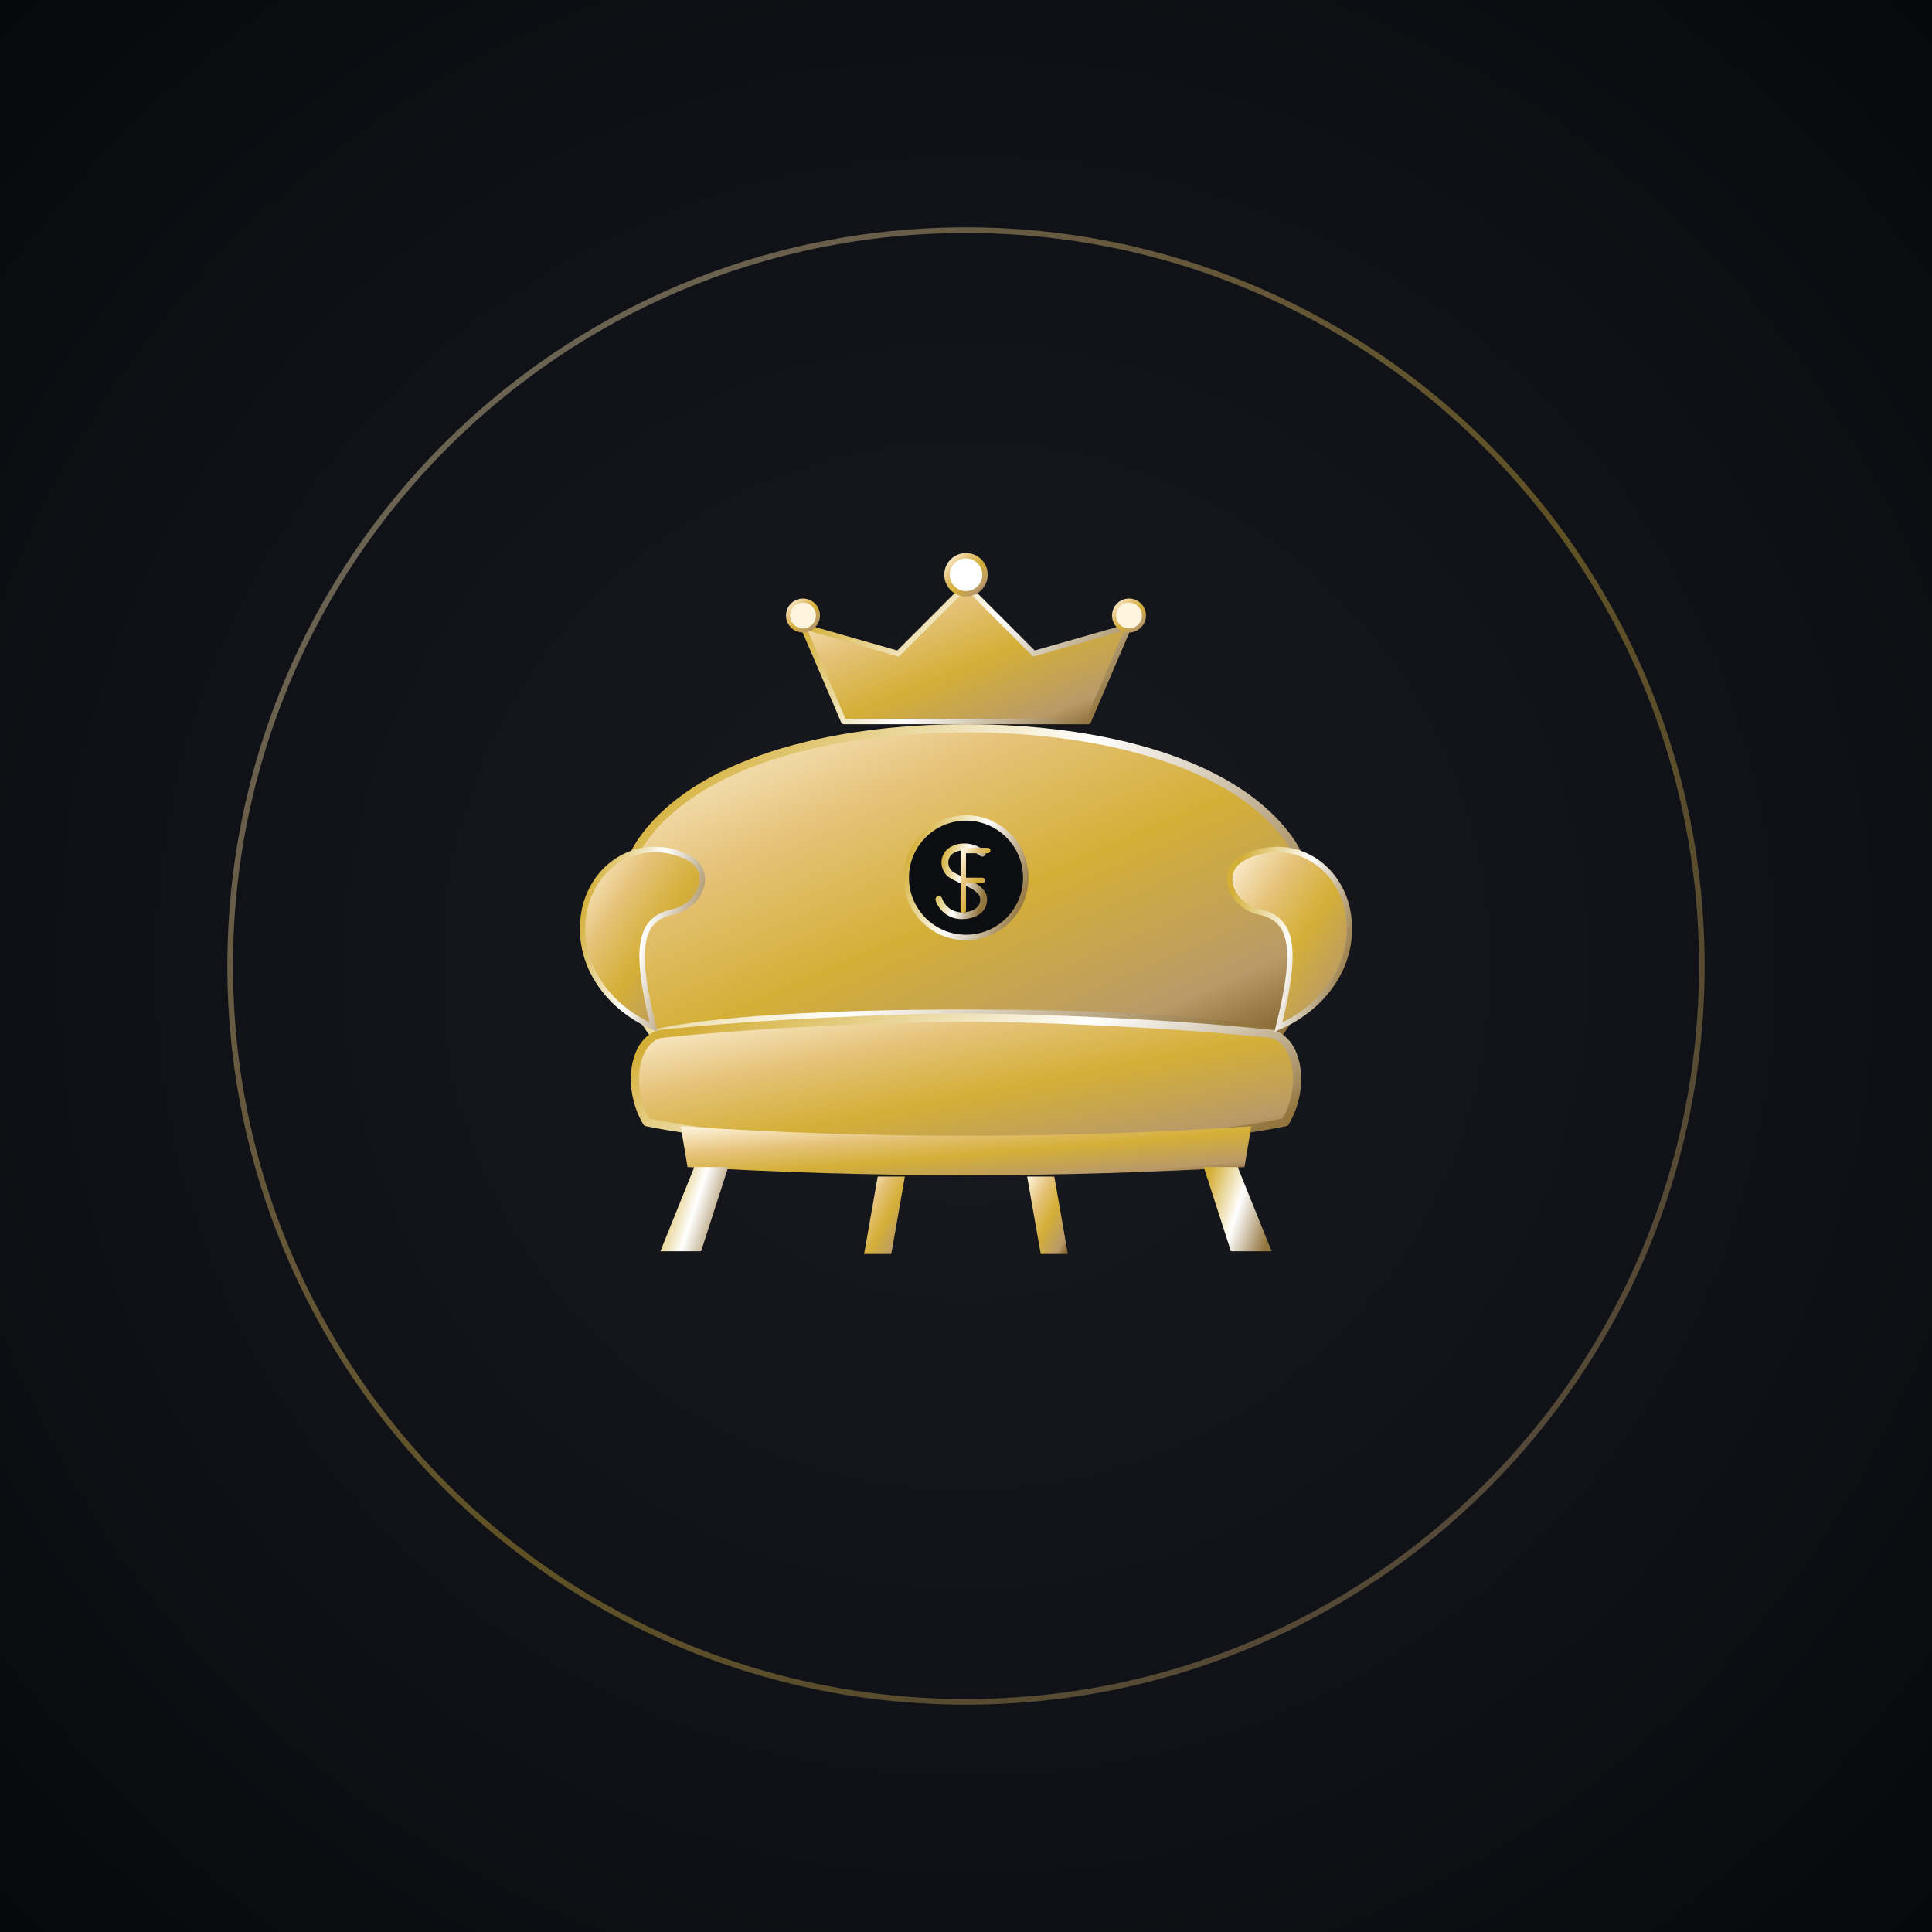
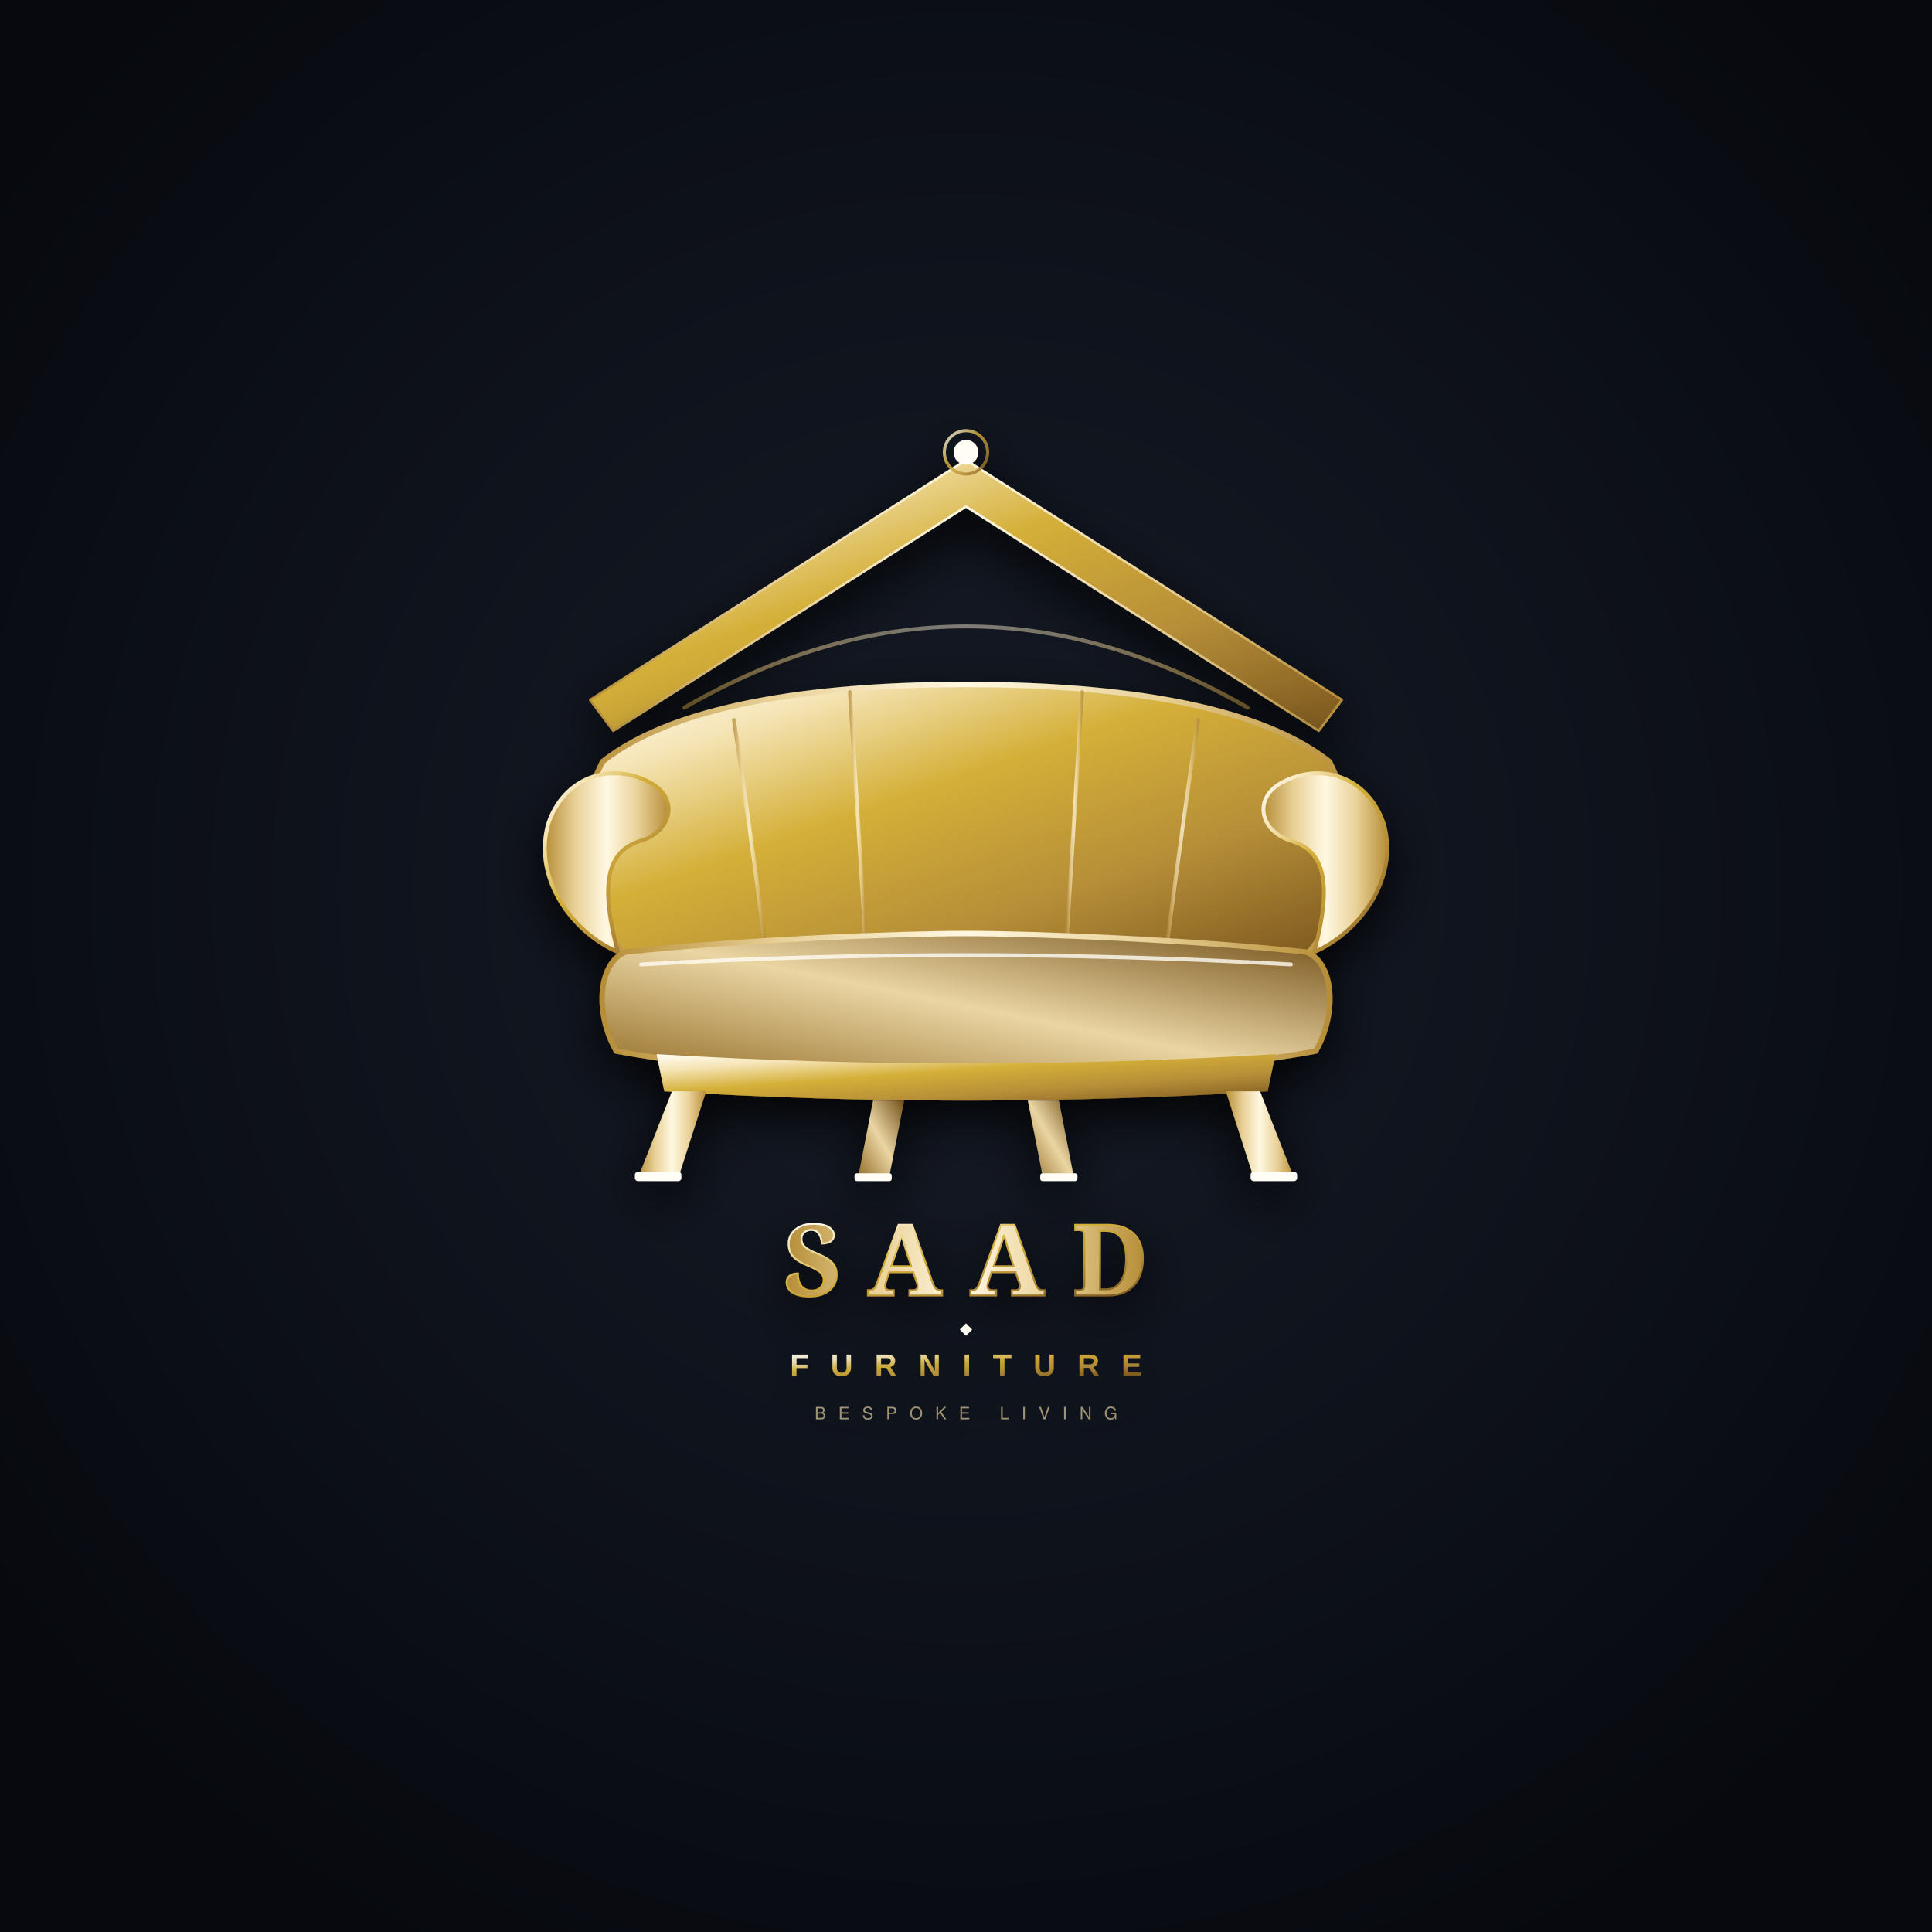
<svg xmlns="http://www.w3.org/2000/svg" viewBox="0 0 1024 1024" width="1024" height="1024">
  <defs>
-     <linearGradient id="mGoldGrad" x1="0%" y1="0%" x2="100%" y2="100%">
-       <stop offset="0%" stop-color="#FFF5DF" />
-       <stop offset="30%" stop-color="#E5C278" />
-       <stop offset="55%" stop-color="#D4AF37" />
-       <stop offset="85%" stop-color="#B99A68" />
-       <stop offset="100%" stop-color="#7A5C28" />
+     <linearGradient id="goldSheen" x1="0%" y1="0%" x2="100%" y2="100%">
+       <stop offset="0%" stop-color="#FFFDF5" />
+       <stop offset="18%" stop-color="#F5E4B5" />
+       <stop offset="42%" stop-color="#D4AF37" />
+       <stop offset="70%" stop-color="#B68E38" />
+       <stop offset="100%" stop-color="#7A561E" />
    </linearGradient>
-     <linearGradient id="mGoldSpecular" x1="0%" y1="30%" x2="100%" y2="70%">
-       <stop offset="0%" stop-color="#D4AF37" />
-       <stop offset="50%" stop-color="#FFFFFF" />
-       <stop offset="100%" stop-color="#93753E" />
+     <linearGradient id="goldRidge" x1="0%" y1="50%" x2="100%" y2="50%">
+       <stop offset="0%" stop-color="#B68E38" />
+       <stop offset="25%" stop-color="#E9D198" />
+       <stop offset="50%" stop-color="#FFF8E1" />
+       <stop offset="75%" stop-color="#E9D198" />
+       <stop offset="100%" stop-color="#B68E38" />
    </linearGradient>
-     <radialGradient id="mCharcoalVignette" cx="50%" cy="50%" r="70%">
-       <stop offset="0%" stop-color="#181A20" />
-       <stop offset="70%" stop-color="#0E1015" />
-       <stop offset="100%" stop-color="#07080B" />
+     <linearGradient id="goldAccent" x1="0%" y1="100%" x2="100%" y2="0%">
+       <stop offset="0%" stop-color="#916B25" />
+       <stop offset="50%" stop-color="#EAD5A3" />
+       <stop offset="100%" stop-color="#724F18" />
+     </linearGradient>
+     <radialGradient id="matteCanvas" cx="50%" cy="46%" r="62%">
+       <stop offset="0%" stop-color="#161B26" />
+       <stop offset="55%" stop-color="#0E121B" />
+       <stop offset="100%" stop-color="#07090E" />
    </radialGradient>
+     <filter id="softGlowShadow" x="-20%" y="-20%" width="140%" height="140%">
+       <feDropShadow dx="0" dy="12" stdDeviation="16" flood-color="#000000" flood-opacity="0.85" />
+     </filter>
  </defs>
-   <rect width="1024" height="1024" fill="url(#mCharcoalVignette)" />
-   <circle cx="512" cy="512" r="390" fill="none" stroke="url(#mGoldGrad)" stroke-width="3" opacity="0.4" />
-   <g transform="translate(512, 512) scale(0.72)">
-     <g transform="translate(0, -220)">
-       <path d="M -90,40 L -120,-30 L -50,-10 L 0,-60 L 50,-10 L 120,-30 L 90,40 Z" fill="url(#mGoldGrad)" stroke="url(#mGoldSpecular)" stroke-width="4" stroke-linejoin="round" />
-       <circle cx="0" cy="-68" r="14" fill="#FFFFFF" stroke="url(#mGoldGrad)" stroke-width="4" />
-       <circle cx="-120" cy="-38" r="11" fill="#FFF5DF" stroke="url(#mGoldGrad)" stroke-width="3" />
-       <circle cx="120" cy="-38" r="11" fill="#FFF5DF" stroke="url(#mGoldGrad)" stroke-width="3" />
+   <rect width="1024" height="1024" rx="0" fill="url(#matteCanvas)" />
+   <g transform="translate(512, 512) scale(0.82) translate(-512, -512)">
+     <g filter="url(#softGlowShadow)">
+       <path d="M 512,185 L 755,340 L 740,360 L 512,215 L 284,360 L 269,340 Z" fill="url(#goldSheen)" stroke="url(#goldRidge)" stroke-width="1.5" stroke-linejoin="round" />
+       <path d="M 330,345 Q 512,240 694,345" fill="none" stroke="url(#goldRidge)" stroke-width="2.5" opacity="0.45" stroke-linecap="round" />
+       <circle cx="512" cy="180" r="8" fill="#FFFDF5" />
+       <circle cx="512" cy="180" r="14" fill="none" stroke="url(#goldSheen)" stroke-width="2" opacity="0.8" />
    </g>
-     <path d="M -240,-90 C -200,-150 -100,-175 0,-175 C 100,-175 200,-150 240,-90 C 265,-50 260,10 230,50 C 190,40 100,35 0,35 C -100,35 -190,40 -230,50 C -260,10 -265,-50 -240,-90 Z" fill="url(#mGoldGrad)" stroke="url(#mGoldSpecular)" stroke-width="6" stroke-linejoin="round" />
-     <path d="M -225,50 C -150,42 -50,38 0,38 C 50,38 150,42 225,50 C 245,55 250,90 235,115 C 160,130 50,135 0,135 C -50,135 -160,130 -235,115 C -250,90 -245,55 -225,50 Z" fill="url(#mGoldGrad)" stroke="url(#mGoldSpecular)" stroke-width="6" stroke-linejoin="round" />
-     <path d="M -230,45 C -265,30 -290,-5 -280,-45 C -270,-80 -235,-95 -205,-80 C -185,-70 -195,-45 -215,-40 C -240,-35 -245,-15 -230,45 Z" fill="url(#mGoldGrad)" stroke="url(#mGoldSpecular)" stroke-width="4" />
-     <path d="M 230,45 C 265,30 290,-5 280,-45 C 270,-80 235,-95 205,-80 C 185,-70 195,-45 215,-40 C 240,-35 245,-15 230,45 Z" fill="url(#mGoldGrad)" stroke="url(#mGoldSpecular)" stroke-width="4" />
-     <path d="M -210,118 Q 0,132 210,118 L 205,148 Q 0,160 -205,148 Z" fill="url(#mGoldGrad)" />
-     <polygon points="-200,148 -225,210 -195,210 -175,148" fill="url(#mGoldSpecular)" />
-     <polygon points="200,148 225,210 195,210 175,148" fill="url(#mGoldSpecular)" />
-     <polygon points="-65,155 -75,212 -55,212 -45,155" fill="url(#mGoldGrad)" />
-     <polygon points="65,155 75,212 55,212 45,155" fill="url(#mGoldGrad)" />
-     <g transform="translate(0, -65)">
-       <circle cx="0" cy="0" r="44" fill="#0C0E12" stroke="url(#mGoldSpecular)" stroke-width="4" />
-       <path d="M 12,-18 C 6,-23 -3,-24 -9,-21 C -16,-18 -18,-9 -12,-3 C -4,3 13,6 13,16 C 13,25 4,28 -3,28 C -12,28 -18,22 -20,16" fill="none" stroke="url(#mGoldSpecular)" stroke-width="5" stroke-linecap="round" stroke-linejoin="round" />
-       <path d="M -2,-20 L 16,-20 M -2,-20 L -2,24 M -2,2 L 12,2" fill="none" stroke="url(#mGoldGrad)" stroke-width="4" stroke-linecap="round" stroke-linejoin="round" />
+     <g transform="translate(512, 455)" filter="url(#softGlowShadow)">
+       <path d="M -235,-75 C -185,-115 -85,-125 0,-125 C 85,-125 185,-115 235,-75 C 255,-35 250,15 220,50 C 170,42 90,38 0,38 C -90,38 -170,42 -220,50 C -250,15 -255,-35 -235,-75 Z" fill="url(#goldSheen)" stroke="url(#goldRidge)" stroke-width="3.5" stroke-linejoin="round" />
+       <g stroke="url(#goldRidge)" stroke-width="2.5" stroke-linecap="round" opacity="0.75">
+         <line x1="0" y1="-123" x2="0" y2="38" />
+         <path d="M -75,-120 Q -70,-40 -65,40" />
+         <path d="M 75,-120 Q 70,-40 65,40" />
+         <path d="M -150,-102 Q -140,-35 -130,42" />
+         <path d="M 150,-102 Q 140,-35 130,42" />
+       </g>
+       <path d="M -225,48 C -255,35 -280,0 -270,-35 C -260,-65 -230,-75 -205,-62 C -185,-52 -190,-30 -210,-24 C -230,-18 -238,0 -225,48 Z" fill="url(#goldRidge)" stroke="url(#goldSheen)" stroke-width="2.5" />
+       <path d="M 225,48 C 255,35 280,0 270,-35 C 260,-65 230,-75 205,-62 C 185,-52 190,-30 210,-24 C 230,-18 238,0 225,48 Z" fill="url(#goldRidge)" stroke="url(#goldSheen)" stroke-width="2.5" />
+       <path d="M -220,48 C -145,40 -45,36 0,36 C 45,36 145,40 220,48 C 238,55 240,88 226,112 C 150,126 50,130 0,130 C -50,130 -150,126 -226,112 C -240,88 -238,55 -220,48 Z" fill="url(#goldAccent)" stroke="url(#goldRidge)" stroke-width="3.5" stroke-linejoin="round" />
+       <path d="M -210,56 Q 0,44 210,56" fill="none" stroke="#FFFDF5" stroke-width="2.5" opacity="0.8" stroke-linecap="round" />
+       <path d="M -200,114 Q 0,126 200,114 L 195,138 Q 0,150 -195,138 Z" fill="url(#goldSheen)" />
+       <polygon points="-190,138 -212,194 -186,194 -168,138" fill="url(#goldRidge)" />
+       <polygon points="190,138 212,194 186,194 168,138" fill="url(#goldRidge)" />
+       <polygon points="-60,144 -70,195 -50,195 -40,144" fill="url(#goldAccent)" />
+       <polygon points="60,144 70,195 50,195 40,144" fill="url(#goldAccent)" />
+       <rect x="-214" y="190" width="30" height="6" rx="2" fill="#FFFDF5" />
+       <rect x="184" y="190" width="30" height="6" rx="2" fill="#FFFDF5" />
+       <rect x="-72" y="191" width="24" height="5" rx="1.5" fill="#FFFDF5" />
+       <rect x="48" y="191" width="24" height="5" rx="1.5" fill="#FFFDF5" />
+     </g>
+     <g transform="translate(512, 725)" filter="url(#softGlowShadow)">
+       <text x="0" y="0" font-family="'Playfair Display', 'Cinzel', 'Baskerville', 'Georgia', serif" font-size="64" font-weight="800" letter-spacing="18" fill="url(#goldRidge)" stroke="url(#goldSheen)" stroke-width="1.2" text-anchor="middle">
+         SAAD
+       </text>
+       <g transform="translate(0, 22)">
+         <line x1="-160" y1="0" x2="-20" y2="0" stroke="url(#goldRidge)" stroke-width="1.5" opacity="0.6" />
+         <polygon points="0,-4 4,0 0,4 -4,0" fill="#FFFDF5" />
+         <line x1="20" y1="0" x2="160" y2="0" stroke="url(#goldRidge)" stroke-width="1.5" opacity="0.6" />
+       </g>
+       <text x="0" y="52" font-family="'Montserrat', 'Cinzel', 'Helvetica Neue', 'Arial', sans-serif" font-size="20" font-weight="600" letter-spacing="14" fill="url(#goldSheen)" opacity="0.95" text-anchor="middle">
+         FURNITURE
+       </text>
+       <text x="0" y="80" font-family="'Montserrat', 'Cinzel', 'Helvetica Neue', sans-serif" font-size="11" font-weight="500" letter-spacing="8" fill="#EAD5A3" opacity="0.65" text-anchor="middle">
+         BESPOKE LIVING
+       </text>
    </g>
  </g>
</svg>
